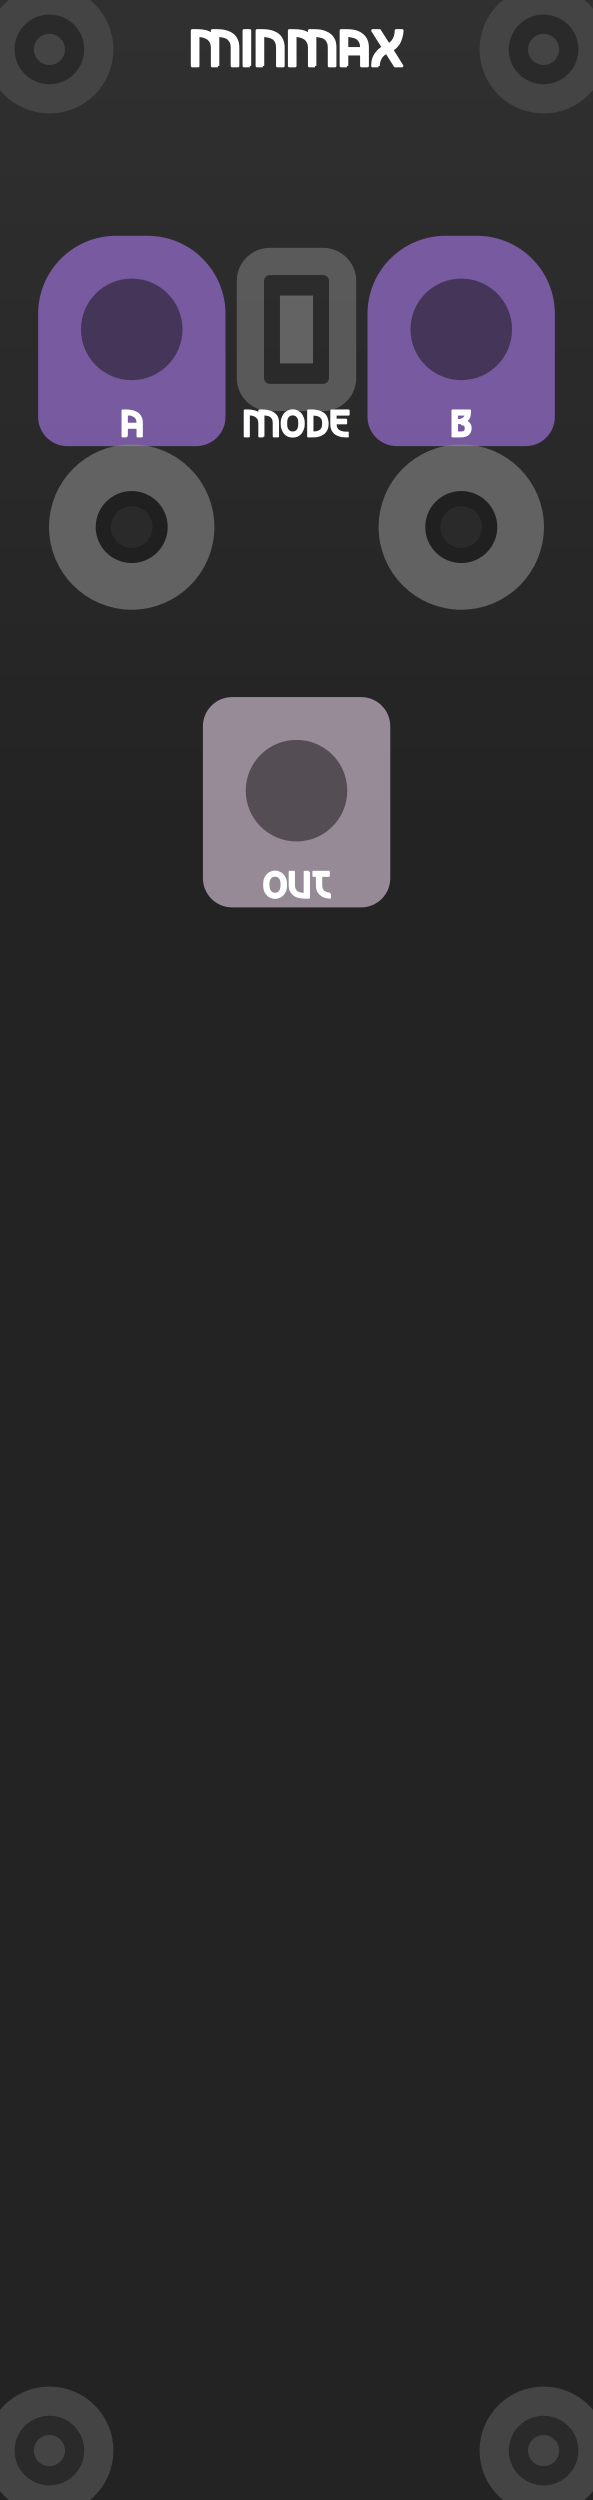
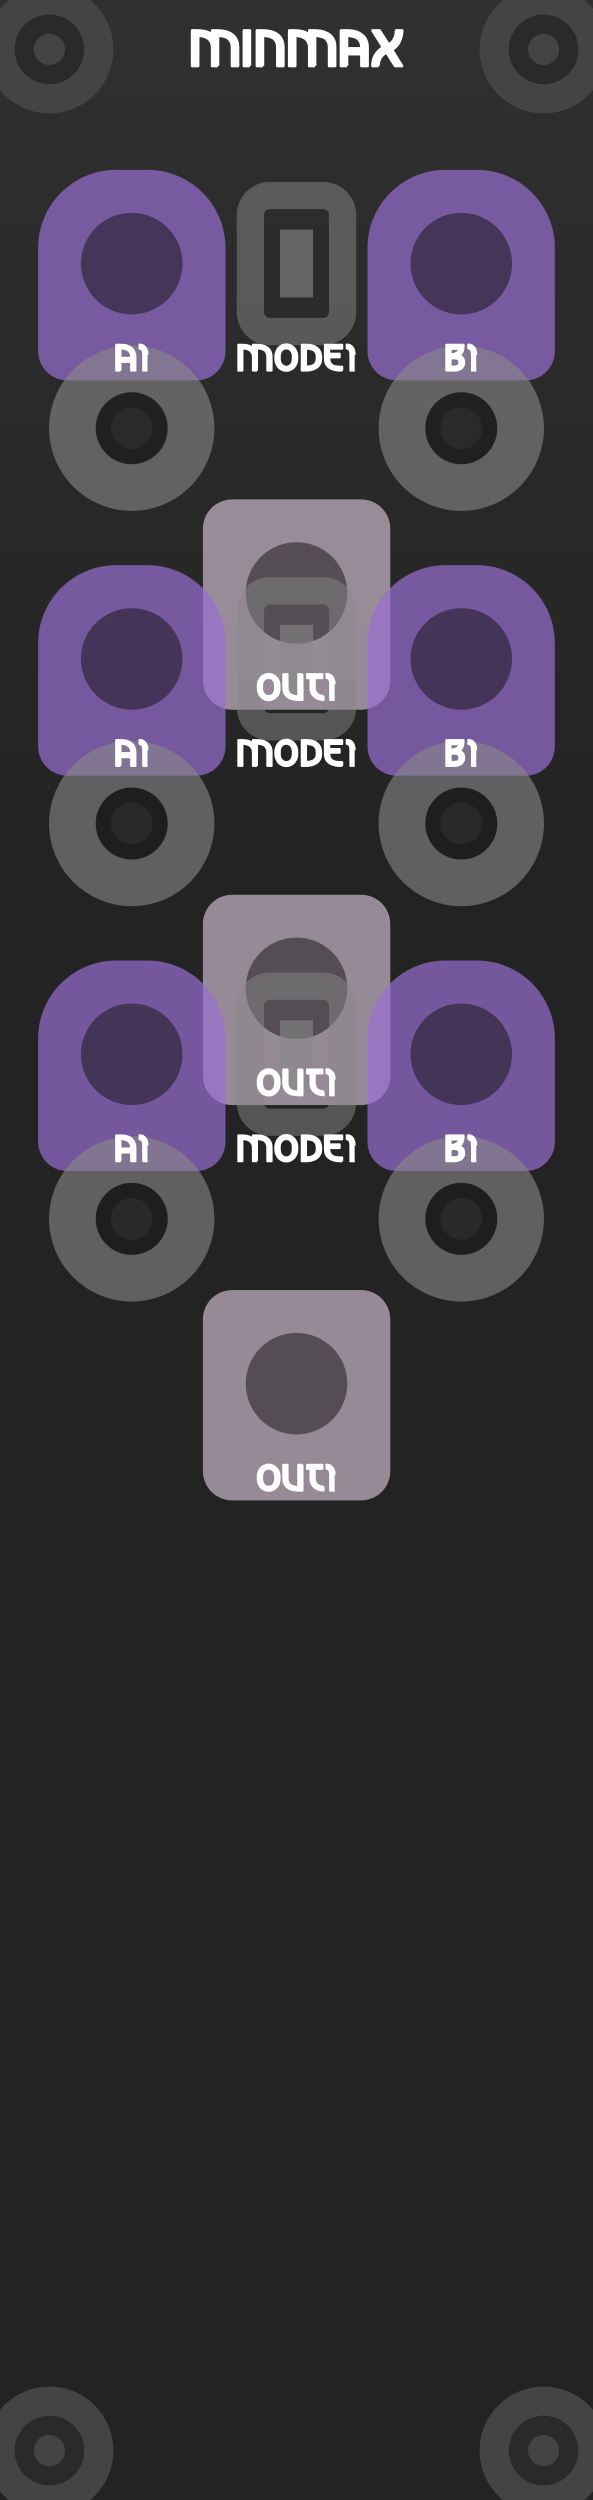
<svg xmlns="http://www.w3.org/2000/svg" viewBox="0 0 30.48 128.5" width="30.48mm" height="128.5mm">
  <g id="layer-background">
    <rect x="0.3" y="0.3" width="29.88" height="127.9" fill="none" stroke="#333" stroke-width="1.5" />
    <rect x="0" y="0.000" width="30.48" height="1.295" fill="#303031" />
    <rect x="0" y="1.285" width="30.48" height="1.295" fill="#303031" />
    <rect x="0" y="2.570" width="30.48" height="1.295" fill="#2f2f30" />
    <rect x="0" y="3.855" width="30.48" height="1.295" fill="#2f2f30" />
    <rect x="0" y="5.140" width="30.48" height="1.295" fill="#2e2e2f" />
    <rect x="0" y="6.425" width="30.48" height="1.295" fill="#2e2e2f" />
    <rect x="0" y="7.710" width="30.48" height="1.295" fill="#2e2e2f" />
    <rect x="0" y="8.995" width="30.48" height="1.295" fill="#2d2d2e" />
    <rect x="0" y="10.280" width="30.48" height="1.295" fill="#2d2d2e" />
    <rect x="0" y="11.565" width="30.48" height="1.295" fill="#2c2c2d" />
    <rect x="0" y="12.850" width="30.48" height="1.295" fill="#2c2c2d" />
    <rect x="0" y="14.135" width="30.48" height="1.295" fill="#2c2c2d" />
    <rect x="0" y="15.420" width="30.48" height="1.295" fill="#2b2b2c" />
    <rect x="0" y="16.705" width="30.48" height="1.295" fill="#2b2b2c" />
    <rect x="0" y="17.990" width="30.48" height="1.295" fill="#2a2a2b" />
    <rect x="0" y="19.275" width="30.48" height="1.295" fill="#2a2a2b" />
    <rect x="0" y="20.560" width="30.48" height="1.295" fill="#2a2a2b" />
    <rect x="0" y="21.845" width="30.48" height="1.295" fill="#29292a" />
    <rect x="0" y="23.130" width="30.48" height="1.295" fill="#29292a" />
    <rect x="0" y="24.415" width="30.48" height="1.295" fill="#29292a" />
    <rect x="0" y="25.700" width="30.48" height="1.295" fill="#282829" />
    <rect x="0" y="26.985" width="30.48" height="1.295" fill="#282829" />
    <rect x="0" y="28.270" width="30.48" height="1.295" fill="#272728" />
    <rect x="0" y="29.555" width="30.48" height="1.295" fill="#272728" />
    <rect x="0" y="30.840" width="30.48" height="1.295" fill="#272728" />
    <rect x="0" y="32.125" width="30.48" height="1.295" fill="#262627" />
    <rect x="0" y="33.410" width="30.48" height="1.295" fill="#262627" />
    <rect x="0" y="34.695" width="30.48" height="1.295" fill="#252526" />
    <rect x="0" y="35.980" width="30.48" height="1.295" fill="#252526" />
    <rect x="0" y="37.265" width="30.48" height="1.295" fill="#252526" />
    <rect x="0" y="38.550" width="30.48" height="1.295" fill="#242425" />
    <rect x="0" y="39.835" width="30.48" height="1.295" fill="#242425" />
    <rect x="0" y="41.120" width="30.48" height="1.295" fill="#232324" />
    <rect x="0" y="42.405" width="30.48" height="1.295" fill="#232324" />
    <rect x="0" y="43.690" width="30.48" height="1.295" fill="#232324" />
    <rect x="0" y="44.975" width="30.48" height="1.295" fill="#232324" />
    <rect x="0" y="46.260" width="30.48" height="1.295" fill="#232324" />
    <rect x="0" y="47.545" width="30.48" height="1.295" fill="#232324" />
    <rect x="0" y="48.830" width="30.48" height="1.295" fill="#232324" />
    <rect x="0" y="50.115" width="30.48" height="1.295" fill="#232324" />
    <rect x="0" y="51.400" width="30.48" height="1.295" fill="#232324" />
    <rect x="0" y="52.685" width="30.48" height="1.295" fill="#232324" />
    <rect x="0" y="53.970" width="30.48" height="1.295" fill="#232324" />
    <rect x="0" y="55.255" width="30.48" height="1.295" fill="#232324" />
    <rect x="0" y="56.540" width="30.48" height="1.295" fill="#232324" />
    <rect x="0" y="57.825" width="30.48" height="1.295" fill="#232324" />
    <rect x="0" y="59.110" width="30.48" height="1.295" fill="#232324" />
    <rect x="0" y="60.395" width="30.48" height="1.295" fill="#232324" />
    <rect x="0" y="61.680" width="30.48" height="1.295" fill="#232324" />
    <rect x="0" y="62.965" width="30.48" height="1.295" fill="#232324" />
    <rect x="0" y="64.250" width="30.48" height="1.295" fill="#232324" />
    <rect x="0" y="65.535" width="30.48" height="1.295" fill="#232324" />
    <rect x="0" y="66.820" width="30.48" height="1.295" fill="#232324" />
    <rect x="0" y="68.105" width="30.48" height="1.295" fill="#232324" />
    <rect x="0" y="69.390" width="30.48" height="1.295" fill="#232324" />
    <rect x="0" y="70.675" width="30.48" height="1.295" fill="#232324" />
    <rect x="0" y="71.960" width="30.48" height="1.295" fill="#232324" />
    <rect x="0" y="73.245" width="30.48" height="1.295" fill="#232324" />
    <rect x="0" y="74.530" width="30.48" height="1.295" fill="#232324" />
    <rect x="0" y="75.815" width="30.48" height="1.295" fill="#232324" />
    <rect x="0" y="77.100" width="30.48" height="1.295" fill="#232324" />
    <rect x="0" y="78.385" width="30.48" height="1.295" fill="#232324" />
    <rect x="0" y="79.670" width="30.48" height="1.295" fill="#232324" />
    <rect x="0" y="80.955" width="30.48" height="1.295" fill="#232324" />
    <rect x="0" y="82.240" width="30.48" height="1.295" fill="#232324" />
    <rect x="0" y="83.525" width="30.48" height="1.295" fill="#232324" />
    <rect x="0" y="84.810" width="30.48" height="1.295" fill="#232324" />
    <rect x="0" y="86.095" width="30.48" height="1.295" fill="#232324" />
    <rect x="0" y="87.380" width="30.48" height="1.295" fill="#232324" />
    <rect x="0" y="88.665" width="30.48" height="1.295" fill="#232324" />
    <rect x="0" y="89.950" width="30.48" height="1.295" fill="#232324" />
    <rect x="0" y="91.235" width="30.48" height="1.295" fill="#232324" />
    <rect x="0" y="92.520" width="30.48" height="1.295" fill="#232324" />
    <rect x="0" y="93.805" width="30.48" height="1.295" fill="#232324" />
    <rect x="0" y="95.090" width="30.48" height="1.295" fill="#232324" />
    <rect x="0" y="96.375" width="30.48" height="1.295" fill="#232324" />
    <rect x="0" y="97.660" width="30.48" height="1.295" fill="#232324" />
    <rect x="0" y="98.945" width="30.48" height="1.295" fill="#232324" />
    <rect x="0" y="100.230" width="30.48" height="1.295" fill="#232324" />
    <rect x="0" y="101.515" width="30.48" height="1.295" fill="#232324" />
    <rect x="0" y="102.800" width="30.48" height="1.295" fill="#232324" />
    <rect x="0" y="104.085" width="30.48" height="1.295" fill="#232324" />
    <rect x="0" y="105.370" width="30.48" height="1.295" fill="#232324" />
    <rect x="0" y="106.655" width="30.48" height="1.295" fill="#232324" />
    <rect x="0" y="107.940" width="30.48" height="1.295" fill="#232324" />
    <rect x="0" y="109.225" width="30.48" height="1.295" fill="#232324" />
    <rect x="0" y="110.510" width="30.48" height="1.295" fill="#232324" />
    <rect x="0" y="111.795" width="30.48" height="1.295" fill="#232324" />
    <rect x="0" y="113.080" width="30.48" height="1.295" fill="#232324" />
    <rect x="0" y="114.365" width="30.48" height="1.295" fill="#232324" />
    <rect x="0" y="115.650" width="30.48" height="1.295" fill="#232324" />
    <rect x="0" y="116.935" width="30.48" height="1.295" fill="#232324" />
    <rect x="0" y="118.220" width="30.48" height="1.295" fill="#232324" />
    <rect x="0" y="119.505" width="30.48" height="1.295" fill="#232324" />
    <rect x="0" y="120.790" width="30.48" height="1.295" fill="#232324" />
    <rect x="0" y="122.075" width="30.48" height="1.295" fill="#232324" />
    <rect x="0" y="123.360" width="30.48" height="1.295" fill="#232324" />
    <rect x="0" y="124.645" width="30.48" height="1.295" fill="#232324" />
    <rect x="0" y="125.930" width="30.48" height="1.295" fill="#232324" />
    <rect x="0" y="127.215" width="30.48" height="1.295" fill="#232324" />
  </g>
  <g id="layer-outlines">
    <circle cx="2.54" cy="2.54" r="2.54" fill="#2a2a2a" stroke="#444" stroke-width="1.5" />
    <circle cx="2.54" cy="2.54" r="0.8" fill="#444" />
    <circle cx="2.54" cy="125.96" r="2.54" fill="#2a2a2a" stroke="#444" stroke-width="1.5" />
    <circle cx="2.54" cy="125.96" r="0.8" fill="#444" />
    <circle cx="27.94" cy="2.54" r="2.54" fill="#2a2a2a" stroke="#444" stroke-width="1.5" />
    <circle cx="27.94" cy="2.54" r="0.8" fill="#444" />
    <circle cx="27.94" cy="125.96" r="2.54" fill="#2a2a2a" stroke="#444" stroke-width="1.5" />
    <circle cx="27.94" cy="125.96" r="0.8" fill="#444" />
-     <path d="M3.46 22.93 A1.50 1.50 0 0 1 1.96 21.43 L1.96 16.13 A4.01 4.01 0 0 1 5.97 12.12 L7.57 12.12 A4.01 4.01 0 0 1 11.59 16.13 L11.59 21.43 A1.50 1.50 0 0 1 10.09 22.93 L3.46 22.93 Z" fill="#996dd2" opacity="0.7" />
-     <circle cx="6.77" cy="16.93" r="2.61" fill="#111" opacity="0.5" />
-     <circle cx="6.77" cy="27.09" r="3.05" fill="#1a1a1a" stroke="#888" stroke-width="2.40" opacity="0.6" />
-     <circle cx="6.77" cy="27.09" r="1.07" fill="#333" opacity="0.5" />
-     <rect x="12.87" y="13.44" width="4.74" height="6.99" rx="1" fill="none" stroke="#888" stroke-width="1.4" opacity="0.5" />
-     <line x1="15.24" y1="18.68" x2="15.24" y2="15.19" stroke="#888" stroke-width="1.7" opacity="0.6" />
-     <path d="M20.39 22.93 A1.50 1.50 0 0 1 18.89 21.43 L18.89 16.13 A4.01 4.01 0 0 1 22.91 12.12 L24.51 12.12 A4.01 4.01 0 0 1 28.52 16.13 L28.52 21.43 A1.50 1.50 0 0 1 27.02 22.93 L20.39 22.93 Z" fill="#996dd2" opacity="0.7" />
-     <circle cx="23.71" cy="16.93" r="2.61" fill="#111" opacity="0.5" />
-     <circle cx="23.71" cy="27.09" r="3.05" fill="#1a1a1a" stroke="#888" stroke-width="2.40" opacity="0.6" />
-     <circle cx="23.71" cy="27.09" r="1.07" fill="#333" opacity="0.5" />
-     <rect x="10.43" y="35.83" width="9.63" height="10.81" rx="1.5" fill="#c8b7c7" opacity="0.7" />
-     <circle cx="15.24" cy="40.64" r="2.61" fill="#111" opacity="0.5" />
+     <path d="M3.46 19.55 A1.50 1.50 0 0 1 1.96 18.05 L1.96 12.75 A4.01 4.01 0 0 1 5.97 8.73 L7.57 8.73 A4.01 4.01 0 0 1 11.59 12.75 L11.59 18.05 A1.50 1.50 0 0 1 10.09 19.55 L3.46 19.55 Z" fill="#996dd2" opacity="0.7" />
+     <circle cx="6.77" cy="13.55" r="2.61" fill="#111" opacity="0.5" />
+     <circle cx="6.77" cy="22.01" r="3.05" fill="#1a1a1a" stroke="#888" stroke-width="2.40" opacity="0.6" />
+     <circle cx="6.77" cy="22.01" r="1.07" fill="#333" opacity="0.5" />
+     <rect x="12.87" y="10.05" width="4.74" height="6.99" rx="1" fill="none" stroke="#888" stroke-width="1.4" opacity="0.5" />
+     <line x1="15.24" y1="15.29" x2="15.24" y2="11.80" stroke="#888" stroke-width="1.7" opacity="0.6" />
+     <path d="M20.39 19.55 A1.50 1.50 0 0 1 18.89 18.05 L18.89 12.75 A4.01 4.01 0 0 1 22.91 8.73 L24.51 8.73 A4.01 4.01 0 0 1 28.52 12.75 L28.52 18.05 A1.50 1.50 0 0 1 27.02 19.55 L20.39 19.55 Z" fill="#996dd2" opacity="0.7" />
+     <circle cx="23.71" cy="13.55" r="2.61" fill="#111" opacity="0.5" />
+     <circle cx="23.71" cy="22.01" r="3.05" fill="#1a1a1a" stroke="#888" stroke-width="2.40" opacity="0.6" />
+     <circle cx="23.71" cy="22.01" r="1.07" fill="#333" opacity="0.5" />
+     <rect x="10.43" y="25.67" width="9.63" height="10.81" rx="1.5" fill="#c8b7c7" opacity="0.7" />
+     <circle cx="15.24" cy="30.48" r="2.61" fill="#111" opacity="0.5" />
+     <path d="M3.46 39.87 A1.50 1.50 0 0 1 1.96 38.37 L1.96 33.07 A4.01 4.01 0 0 1 5.97 29.05 L7.57 29.05 A4.01 4.01 0 0 1 11.59 33.07 L11.59 38.37 A1.50 1.50 0 0 1 10.09 39.87 L3.46 39.87 Z" fill="#996dd2" opacity="0.7" />
+     <circle cx="6.77" cy="33.87" r="2.61" fill="#111" opacity="0.5" />
+     <circle cx="6.77" cy="42.33" r="3.05" fill="#1a1a1a" stroke="#888" stroke-width="2.40" opacity="0.6" />
+     <circle cx="6.77" cy="42.33" r="1.07" fill="#333" opacity="0.5" />
+     <rect x="12.87" y="30.37" width="4.74" height="6.99" rx="1" fill="none" stroke="#888" stroke-width="1.4" opacity="0.5" />
+     <line x1="15.24" y1="35.61" x2="15.24" y2="32.12" stroke="#888" stroke-width="1.7" opacity="0.6" />
+     <path d="M20.39 39.87 A1.50 1.50 0 0 1 18.89 38.37 L18.89 33.07 A4.01 4.01 0 0 1 22.91 29.05 L24.51 29.05 A4.01 4.01 0 0 1 28.52 33.07 L28.52 38.37 A1.50 1.50 0 0 1 27.02 39.87 L20.39 39.87 Z" fill="#996dd2" opacity="0.7" />
+     <circle cx="23.71" cy="33.87" r="2.61" fill="#111" opacity="0.5" />
+     <circle cx="23.71" cy="42.33" r="3.05" fill="#1a1a1a" stroke="#888" stroke-width="2.40" opacity="0.6" />
+     <circle cx="23.71" cy="42.33" r="1.07" fill="#333" opacity="0.5" />
+     <rect x="10.43" y="45.99" width="9.63" height="10.81" rx="1.5" fill="#c8b7c7" opacity="0.7" />
+     <circle cx="15.24" cy="50.80" r="2.61" fill="#111" opacity="0.5" />
+     <path d="M3.46 60.19 A1.50 1.50 0 0 1 1.96 58.69 L1.96 53.39 A4.01 4.01 0 0 1 5.97 49.37 L7.57 49.37 A4.01 4.01 0 0 1 11.59 53.39 L11.59 58.69 A1.50 1.50 0 0 1 10.09 60.19 L3.46 60.19 Z" fill="#996dd2" opacity="0.7" />
+     <circle cx="6.77" cy="54.19" r="2.61" fill="#111" opacity="0.5" />
+     <circle cx="6.77" cy="62.65" r="3.05" fill="#1a1a1a" stroke="#888" stroke-width="2.40" opacity="0.6" />
+     <circle cx="6.77" cy="62.65" r="1.07" fill="#333" opacity="0.5" />
+     <rect x="12.87" y="50.69" width="4.74" height="6.99" rx="1" fill="none" stroke="#888" stroke-width="1.4" opacity="0.5" />
+     <line x1="15.24" y1="55.93" x2="15.24" y2="52.44" stroke="#888" stroke-width="1.7" opacity="0.6" />
+     <path d="M20.39 60.19 A1.50 1.50 0 0 1 18.89 58.69 L18.89 53.39 A4.01 4.01 0 0 1 22.91 49.37 L24.51 49.37 A4.01 4.01 0 0 1 28.52 53.39 L28.52 58.69 A1.50 1.50 0 0 1 27.02 60.19 L20.39 60.19 Z" fill="#996dd2" opacity="0.7" />
+     <circle cx="23.71" cy="54.19" r="2.61" fill="#111" opacity="0.5" />
+     <circle cx="23.71" cy="62.65" r="3.05" fill="#1a1a1a" stroke="#888" stroke-width="2.40" opacity="0.6" />
+     <circle cx="23.71" cy="62.65" r="1.07" fill="#333" opacity="0.5" />
+     <rect x="10.43" y="66.31" width="9.63" height="10.81" rx="1.5" fill="#c8b7c7" opacity="0.7" />
+     <circle cx="15.24" cy="71.12" r="2.61" fill="#111" opacity="0.5" />
  </g>
  <g id="layer-text">
    <path d="M11.20 3.39L10.91 3.39L10.91 2.46Q10.91 2.27 10.84 2.15Q10.78 2.03 10.67 1.96Q10.56 1.89 10.43 1.86Q10.30 1.83 10.18 1.83L10.18 3.39L9.88 3.39L9.88 1.57L10.13 1.57Q10.33 1.57 10.54 1.61Q10.75 1.66 10.91 1.79L10.91 1.57L11.16 1.57Q11.30 1.57 11.45 1.59Q11.60 1.61 11.74 1.67Q11.88 1.72 11.99 1.82Q12.10 1.92 12.16 2.07Q12.23 2.22 12.23 2.44L12.23 3.39L11.93 3.39L11.93 2.44Q11.93 2.25 11.86 2.13Q11.79 2.01 11.69 1.94Q11.58 1.88 11.45 1.86Q11.32 1.83 11.20 1.83L11.20 3.39M12.84 3.39L12.54 3.39L12.54 1.57L12.84 1.57L12.84 3.39M13.51 3.39L13.21 3.39L13.21 1.57L13.49 1.57Q13.63 1.57 13.78 1.59Q13.93 1.61 14.07 1.67Q14.21 1.72 14.32 1.82Q14.43 1.92 14.49 2.07Q14.56 2.22 14.56 2.44L14.56 3.39L14.26 3.39L14.26 2.44Q14.26 2.25 14.19 2.12Q14.12 2 14.01 1.94Q13.90 1.88 13.77 1.86Q13.64 1.83 13.51 1.83L13.51 3.39M16.19 3.39L15.90 3.39L15.90 2.46Q15.90 2.27 15.83 2.15Q15.77 2.03 15.66 1.96Q15.55 1.89 15.42 1.86Q15.29 1.83 15.17 1.83L15.17 3.39L14.87 3.39L14.87 1.57L15.12 1.57Q15.32 1.57 15.53 1.61Q15.74 1.66 15.90 1.79L15.90 1.57L16.15 1.57Q16.30 1.57 16.45 1.59Q16.59 1.61 16.73 1.67Q16.87 1.72 16.98 1.82Q17.09 1.92 17.16 2.07Q17.22 2.22 17.22 2.44L17.22 3.39L16.92 3.39L16.92 2.44Q16.92 2.25 16.85 2.13Q16.79 2.01 16.68 1.94Q16.57 1.88 16.44 1.86Q16.32 1.83 16.19 1.83L16.19 3.39M17.83 3.39L17.53 3.39L17.53 1.57L17.83 1.57Q17.98 1.57 18.12 1.59Q18.27 1.61 18.41 1.67Q18.54 1.73 18.65 1.83Q18.76 1.93 18.82 2.07Q18.89 2.22 18.89 2.44L18.89 3.39L18.58 3.39L18.58 2.78L17.83 2.78L17.83 3.39M17.83 1.83L17.83 2.49L18.58 2.49L18.58 2.44Q18.58 2.25 18.51 2.13Q18.45 2.01 18.33 1.94Q18.22 1.88 18.09 1.86Q17.96 1.83 17.83 1.83M19.45 3.39L19.15 3.39Q19.15 3.15 19.22 2.97Q19.30 2.78 19.43 2.65Q19.55 2.51 19.70 2.44L19.15 1.57L19.51 1.57L19.97 2.29Q20.09 2.24 20.17 2.14Q20.26 2.03 20.31 1.89Q20.36 1.74 20.36 1.57L20.67 1.57Q20.66 1.80 20.59 1.99Q20.53 2.19 20.41 2.33Q20.29 2.48 20.14 2.55L20.66 3.39L20.31 3.39L19.87 2.69Q19.76 2.74 19.66 2.84Q19.56 2.94 19.51 3.08Q19.45 3.21 19.45 3.39" fill="#ffffff" stroke="#ffffff" stroke-width="0.143" stroke-linejoin="round" />
-     <path d="M6.52 22.43L6.30 22.43L6.30 21.10L6.52 21.10Q6.62 21.10 6.73 21.12Q6.84 21.14 6.94 21.18Q7.04 21.22 7.12 21.29Q7.20 21.37 7.24 21.47Q7.29 21.58 7.29 21.74L7.29 22.43L7.07 22.43L7.07 21.99L6.52 21.99L6.52 22.43M6.52 21.30L6.52 21.78L7.07 21.78L7.07 21.74Q7.07 21.60 7.02 21.51Q6.97 21.42 6.88 21.38Q6.80 21.33 6.71 21.31Q6.61 21.30 6.52 21.30" fill="#ffffff" stroke="#ffffff" stroke-width="0.104" stroke-linejoin="round" />
-     <path d="M13.54 22.43L13.33 22.43L13.33 21.76Q13.33 21.62 13.28 21.53Q13.23 21.44 13.15 21.39Q13.07 21.34 12.98 21.32Q12.88 21.30 12.79 21.30L12.79 22.43L12.58 22.43L12.58 21.10L12.76 21.10Q12.90 21.10 13.06 21.14Q13.21 21.17 13.33 21.27L13.33 21.10L13.51 21.10Q13.62 21.10 13.73 21.12Q13.83 21.14 13.94 21.18Q14.04 21.22 14.12 21.29Q14.20 21.36 14.25 21.47Q14.29 21.58 14.29 21.74L14.29 22.43L14.07 22.43L14.07 21.74Q14.07 21.60 14.02 21.51Q13.98 21.43 13.90 21.38Q13.82 21.33 13.72 21.32Q13.63 21.30 13.54 21.30L13.54 22.43M15.05 22.44Q14.93 22.44 14.82 22.40Q14.72 22.35 14.64 22.27Q14.57 22.18 14.53 22.07Q14.48 21.96 14.48 21.83L14.48 21.70Q14.48 21.58 14.53 21.47Q14.57 21.36 14.64 21.27Q14.72 21.19 14.82 21.14Q14.93 21.09 15.05 21.09Q15.16 21.09 15.27 21.14Q15.37 21.19 15.45 21.27Q15.52 21.36 15.56 21.47Q15.61 21.58 15.61 21.70L15.61 21.83Q15.61 21.96 15.56 22.07Q15.52 22.18 15.45 22.27Q15.37 22.35 15.27 22.40Q15.16 22.44 15.05 22.44M15.05 22.23Q15.15 22.23 15.23 22.18Q15.30 22.13 15.34 22.04Q15.38 21.95 15.38 21.83L15.38 21.70Q15.38 21.52 15.29 21.41Q15.20 21.30 15.05 21.30Q14.89 21.30 14.80 21.41Q14.71 21.52 14.71 21.70L14.71 21.83Q14.71 21.95 14.75 22.04Q14.79 22.13 14.87 22.18Q14.94 22.23 15.05 22.23M16.06 22.43L15.84 22.43L15.84 21.10L16.06 21.10Q16.16 21.10 16.27 21.12Q16.38 21.14 16.48 21.18Q16.58 21.22 16.66 21.29Q16.74 21.36 16.78 21.47Q16.83 21.58 16.84 21.74L16.84 21.80Q16.84 21.95 16.79 22.06Q16.74 22.17 16.66 22.25Q16.58 22.32 16.48 22.36Q16.38 22.40 16.27 22.42Q16.16 22.43 16.06 22.43M16.06 21.31L16.06 22.23Q16.15 22.23 16.25 22.22Q16.34 22.20 16.43 22.16Q16.51 22.11 16.56 22.03Q16.61 21.94 16.61 21.79L16.61 21.74Q16.61 21.60 16.56 21.51Q16.51 21.42 16.43 21.38Q16.34 21.34 16.25 21.32Q16.15 21.31 16.06 21.31M17.92 22.43L17.81 22.43Q17.70 22.43 17.59 22.42Q17.48 22.40 17.38 22.36Q17.28 22.32 17.20 22.25Q17.12 22.17 17.07 22.06Q17.03 21.95 17.03 21.80L17.03 21.10L17.92 21.10L17.92 21.31L17.25 21.31L17.25 21.57L17.79 21.57L17.79 21.76L17.25 21.76Q17.25 21.91 17.29 22.01Q17.34 22.10 17.42 22.15Q17.49 22.20 17.60 22.22Q17.70 22.24 17.81 22.24L17.92 22.24" fill="#ffffff" stroke="#ffffff" stroke-width="0.104" stroke-linejoin="round" />
-     <path d="M23.70 22.43L23.26 22.43L23.26 21.10L24.16 21.10Q24.16 21.23 24.14 21.34Q24.13 21.45 24.07 21.53Q24.02 21.61 23.91 21.64Q24 21.67 24.06 21.72Q24.12 21.76 24.15 21.83Q24.19 21.90 24.19 22.01Q24.19 22.15 24.12 22.25Q24.06 22.34 23.94 22.39Q23.83 22.43 23.70 22.43M23.49 21.31L23.49 21.60Q23.55 21.60 23.63 21.59Q23.71 21.57 23.77 21.54Q23.84 21.51 23.88 21.45Q23.93 21.40 23.93 21.31L23.49 21.31M23.49 21.80L23.49 22.23L23.70 22.23Q23.82 22.23 23.88 22.18Q23.94 22.13 23.94 22.02Q23.94 21.91 23.88 21.85Q23.82 21.80 23.70 21.80" fill="#ffffff" stroke="#ffffff" stroke-width="0.104" stroke-linejoin="round" />
-     <path d="M14.14 46.15Q14.02 46.15 13.92 46.10Q13.81 46.06 13.74 45.97Q13.66 45.89 13.62 45.78Q13.58 45.66 13.58 45.54L13.58 45.41Q13.58 45.29 13.62 45.17Q13.66 45.06 13.74 44.98Q13.81 44.89 13.92 44.85Q14.02 44.80 14.14 44.80Q14.26 44.80 14.36 44.85Q14.46 44.89 14.54 44.98Q14.61 45.06 14.66 45.17Q14.70 45.29 14.70 45.41L14.70 45.54Q14.70 45.66 14.66 45.78Q14.61 45.89 14.54 45.97Q14.46 46.06 14.36 46.10Q14.26 46.15 14.14 46.15M14.14 45.94Q14.24 45.94 14.32 45.89Q14.39 45.83 14.43 45.74Q14.47 45.65 14.47 45.54L14.47 45.41Q14.47 45.23 14.38 45.12Q14.30 45.01 14.14 45.01Q13.98 45.01 13.89 45.12Q13.80 45.23 13.80 45.41L13.80 45.54Q13.80 45.65 13.84 45.74Q13.88 45.83 13.96 45.89Q14.03 45.94 14.14 45.94M15.88 44.81L15.88 46.14L15.67 46.14Q15.57 46.14 15.46 46.12Q15.35 46.11 15.25 46.07Q15.15 46.03 15.07 45.95Q14.99 45.88 14.94 45.77Q14.89 45.66 14.89 45.50L14.89 44.81L15.11 44.81L15.11 45.50Q15.11 45.64 15.16 45.73Q15.21 45.82 15.29 45.87Q15.37 45.91 15.47 45.93Q15.57 45.95 15.66 45.95L15.66 44.81L15.88 44.81M16.96 45.93L16.96 46.14Q16.84 46.13 16.72 46.10Q16.60 46.07 16.51 45.99Q16.41 45.92 16.35 45.80Q16.29 45.68 16.29 45.51L16.29 45.02L16.11 45.02L16.11 44.81L16.90 44.81L16.90 45.02L16.51 45.02L16.51 45.51Q16.51 45.63 16.55 45.71Q16.59 45.79 16.65 45.84Q16.72 45.88 16.80 45.91Q16.88 45.93 16.96 45.93" fill="#ffffff" stroke="#ffffff" stroke-width="0.104" stroke-linejoin="round" />
+     <path d="M6.19 19.05L5.97 19.05L5.97 17.72L6.19 17.72Q6.29 17.72 6.40 17.73Q6.51 17.75 6.61 17.79Q6.71 17.83 6.79 17.91Q6.87 17.98 6.91 18.09Q6.96 18.20 6.96 18.35L6.96 19.05L6.74 19.05L6.74 18.60L6.19 18.60L6.19 19.05M6.19 17.91L6.19 18.39L6.74 18.39L6.74 18.36Q6.74 18.21 6.69 18.13Q6.64 18.04 6.55 17.99Q6.47 17.94 6.38 17.93Q6.28 17.91 6.19 17.91M7.58 19.05L7.36 19.05L7.36 18.24Q7.36 18.13 7.34 18.06Q7.32 18 7.29 17.97Q7.25 17.94 7.22 17.93Q7.19 17.92 7.17 17.91L7.17 17.71Q7.23 17.71 7.30 17.73Q7.37 17.75 7.43 17.81Q7.50 17.87 7.54 17.98Q7.58 18.08 7.58 18.24" fill="#ffffff" stroke="#ffffff" stroke-width="0.104" stroke-linejoin="round" />
+     <path d="M13.21 19.05L13 19.05L13 18.37Q13 18.23 12.95 18.14Q12.90 18.05 12.82 18Q12.74 17.95 12.65 17.93Q12.56 17.91 12.46 17.91L12.46 19.05L12.25 19.05L12.25 17.72L12.43 17.72Q12.57 17.72 12.73 17.75Q12.88 17.79 13 17.88L13 17.72L13.18 17.72Q13.29 17.72 13.40 17.73Q13.51 17.75 13.61 17.79Q13.71 17.83 13.79 17.90Q13.87 17.98 13.92 18.09Q13.96 18.20 13.96 18.35L13.96 19.05L13.74 19.05L13.74 18.36Q13.74 18.21 13.69 18.13Q13.65 18.04 13.57 17.99Q13.49 17.95 13.40 17.93Q13.30 17.91 13.21 17.91L13.21 19.05M14.72 19.06Q14.60 19.06 14.49 19.01Q14.39 18.96 14.31 18.88Q14.24 18.79 14.20 18.68Q14.15 18.57 14.15 18.44L14.15 18.32Q14.15 18.19 14.20 18.08Q14.24 17.97 14.31 17.88Q14.39 17.80 14.49 17.75Q14.60 17.70 14.72 17.70Q14.84 17.70 14.94 17.75Q15.04 17.80 15.12 17.88Q15.19 17.97 15.24 18.08Q15.28 18.19 15.28 18.32L15.28 18.44Q15.28 18.57 15.24 18.68Q15.19 18.79 15.12 18.88Q15.04 18.96 14.94 19.01Q14.84 19.06 14.72 19.06M14.72 18.85Q14.82 18.85 14.90 18.79Q14.97 18.74 15.01 18.65Q15.05 18.56 15.05 18.44L15.05 18.32Q15.05 18.14 14.96 18.03Q14.87 17.91 14.72 17.91Q14.56 17.91 14.47 18.03Q14.38 18.14 14.38 18.32L14.38 18.44Q14.38 18.56 14.42 18.65Q14.46 18.74 14.54 18.79Q14.61 18.85 14.72 18.85M15.73 19.05L15.51 19.05L15.51 17.72L15.73 17.72Q15.83 17.72 15.94 17.73Q16.05 17.75 16.15 17.79Q16.25 17.83 16.33 17.90Q16.41 17.98 16.46 18.09Q16.50 18.20 16.51 18.35L16.51 18.41Q16.51 18.57 16.46 18.68Q16.41 18.79 16.33 18.86Q16.25 18.93 16.15 18.97Q16.05 19.01 15.94 19.03Q15.83 19.05 15.73 19.05M15.73 17.92L15.73 18.84Q15.82 18.84 15.92 18.83Q16.01 18.81 16.10 18.77Q16.18 18.73 16.23 18.64Q16.28 18.55 16.28 18.41L16.28 18.36Q16.28 18.21 16.23 18.12Q16.18 18.04 16.10 17.99Q16.01 17.95 15.92 17.94Q15.82 17.92 15.73 17.92M17.59 19.05L17.48 19.05Q17.37 19.05 17.26 19.03Q17.15 19.01 17.05 18.97Q16.95 18.93 16.87 18.86Q16.79 18.79 16.74 18.68Q16.70 18.57 16.70 18.41L16.70 17.72L17.59 17.72L17.59 17.92L16.92 17.92L16.92 18.18L17.46 18.18L17.46 18.37L16.92 18.37Q16.92 18.53 16.96 18.62Q17.01 18.72 17.09 18.77Q17.16 18.82 17.27 18.83Q17.37 18.85 17.48 18.85L17.59 18.85L17.59 19.05M18.23 19.05L18.01 19.05L18.01 18.24Q18.01 18.13 17.99 18.06Q17.97 18 17.94 17.97Q17.91 17.94 17.88 17.93Q17.85 17.92 17.82 17.91L17.82 17.71Q17.88 17.71 17.96 17.73Q18.03 17.75 18.09 17.81Q18.15 17.87 18.19 17.98Q18.23 18.08 18.23 18.24" fill="#ffffff" stroke="#ffffff" stroke-width="0.104" stroke-linejoin="round" />
+     <path d="M23.37 19.05L22.94 19.05L22.94 17.72L23.83 17.72Q23.83 17.84 23.81 17.95Q23.80 18.06 23.74 18.14Q23.69 18.22 23.59 18.26Q23.67 18.29 23.73 18.33Q23.79 18.38 23.82 18.44Q23.86 18.51 23.86 18.62Q23.86 18.77 23.79 18.86Q23.73 18.96 23.61 19Q23.50 19.05 23.37 19.05M23.16 17.93L23.16 18.22Q23.22 18.21 23.30 18.20Q23.38 18.18 23.44 18.15Q23.51 18.12 23.55 18.06Q23.60 18.01 23.60 17.93L23.16 17.93M23.16 18.42L23.16 18.84L23.37 18.84Q23.49 18.84 23.55 18.79Q23.61 18.74 23.61 18.63Q23.61 18.52 23.55 18.47Q23.49 18.42 23.37 18.42L23.16 18.42M24.48 19.05L24.26 19.05L24.26 18.24Q24.26 18.13 24.24 18.06Q24.22 18 24.19 17.97Q24.16 17.94 24.12 17.93Q24.09 17.92 24.07 17.91L24.07 17.71Q24.13 17.71 24.20 17.73Q24.27 17.75 24.33 17.81Q24.40 17.87 24.44 17.98Q24.48 18.08 24.48 18.24" fill="#ffffff" stroke="#ffffff" stroke-width="0.104" stroke-linejoin="round" />
+     <path d="M13.81 35.99Q13.69 35.99 13.59 35.94Q13.48 35.90 13.41 35.81Q13.33 35.73 13.29 35.62Q13.25 35.50 13.25 35.38L13.25 35.25Q13.25 35.13 13.29 35.01Q13.33 34.90 13.41 34.82Q13.48 34.73 13.59 34.69Q13.69 34.64 13.81 34.64Q13.93 34.64 14.03 34.69Q14.13 34.73 14.21 34.82Q14.29 34.90 14.33 35.01Q14.37 35.13 14.37 35.25L14.37 35.38Q14.37 35.50 14.33 35.62Q14.29 35.73 14.21 35.81Q14.13 35.90 14.03 35.94Q13.93 35.99 13.81 35.99M13.81 35.78Q13.91 35.78 13.99 35.73Q14.06 35.67 14.10 35.58Q14.14 35.49 14.14 35.38L14.14 35.25Q14.14 35.07 14.05 34.96Q13.97 34.85 13.81 34.85Q13.65 34.85 13.56 34.96Q13.47 35.07 13.47 35.25L13.47 35.38Q13.47 35.49 13.51 35.58Q13.55 35.67 13.63 35.73Q13.70 35.78 13.81 35.78M15.55 34.65L15.55 35.98L15.34 35.98Q15.24 35.98 15.13 35.96Q15.02 35.95 14.92 35.91Q14.82 35.87 14.74 35.79Q14.66 35.72 14.61 35.61Q14.56 35.50 14.56 35.34L14.56 34.65L14.78 34.65L14.78 35.34Q14.78 35.48 14.83 35.57Q14.88 35.66 14.96 35.71Q15.05 35.75 15.14 35.77Q15.24 35.79 15.33 35.79L15.33 34.65L15.55 34.65M16.63 35.77L16.63 35.98Q16.51 35.97 16.39 35.94Q16.27 35.91 16.18 35.83Q16.08 35.76 16.02 35.64Q15.96 35.52 15.96 35.35L15.96 34.86L15.78 34.86L15.78 34.65L16.57 34.65L16.57 34.86L16.18 34.86L16.18 35.35Q16.18 35.47 16.22 35.55Q16.26 35.63 16.32 35.68Q16.39 35.72 16.47 35.75Q16.55 35.77 16.63 35.77M17.20 35.98L16.97 35.98L16.97 35.17Q16.97 35.06 16.95 34.99Q16.93 34.93 16.90 34.90Q16.87 34.87 16.84 34.86Q16.81 34.85 16.78 34.85L16.78 34.64Q16.85 34.64 16.92 34.66Q16.99 34.69 17.05 34.75Q17.12 34.81 17.16 34.91Q17.20 35.01 17.20 35.17" fill="#ffffff" stroke="#ffffff" stroke-width="0.104" stroke-linejoin="round" />
+     <path d="M6.19 39.37L5.97 39.37L5.97 38.04L6.19 38.04Q6.29 38.04 6.40 38.05Q6.51 38.07 6.61 38.11Q6.71 38.15 6.79 38.23Q6.87 38.30 6.91 38.41Q6.96 38.52 6.96 38.67L6.96 39.37L6.74 39.37L6.74 38.92L6.19 38.92L6.19 39.37M6.19 38.23L6.19 38.71L6.74 38.71L6.74 38.68Q6.74 38.53 6.69 38.45Q6.64 38.36 6.55 38.31Q6.47 38.26 6.38 38.25Q6.28 38.23 6.19 38.23M7.58 39.37L7.36 39.37L7.36 38.56Q7.36 38.45 7.34 38.38Q7.32 38.32 7.29 38.29Q7.25 38.26 7.22 38.25Q7.19 38.24 7.17 38.23L7.17 38.03Q7.23 38.03 7.30 38.05Q7.37 38.07 7.43 38.13Q7.50 38.19 7.54 38.30Q7.58 38.40 7.58 38.56" fill="#ffffff" stroke="#ffffff" stroke-width="0.104" stroke-linejoin="round" />
+     <path d="M13.21 39.37L13 39.37L13 38.69Q13 38.55 12.95 38.46Q12.90 38.37 12.82 38.32Q12.74 38.27 12.65 38.25Q12.56 38.23 12.46 38.23L12.46 39.37L12.25 39.37L12.25 38.04L12.43 38.04Q12.57 38.04 12.73 38.07Q12.88 38.11 13 38.20L13 38.04L13.18 38.04Q13.29 38.04 13.40 38.05Q13.51 38.07 13.61 38.11Q13.71 38.15 13.79 38.22Q13.87 38.30 13.92 38.41Q13.96 38.52 13.96 38.67L13.96 39.37L13.74 39.37L13.74 38.68Q13.74 38.53 13.69 38.45Q13.65 38.36 13.57 38.31Q13.49 38.27 13.40 38.25Q13.30 38.23 13.21 38.23L13.21 39.37M14.72 39.38Q14.60 39.38 14.49 39.33Q14.39 39.28 14.31 39.20Q14.24 39.11 14.20 39Q14.15 38.89 14.15 38.76L14.15 38.64Q14.15 38.51 14.20 38.40Q14.24 38.29 14.31 38.20Q14.39 38.12 14.49 38.07Q14.60 38.02 14.72 38.02Q14.84 38.02 14.94 38.07Q15.04 38.12 15.12 38.20Q15.19 38.29 15.24 38.40Q15.28 38.51 15.28 38.64L15.28 38.76Q15.28 38.89 15.24 39Q15.19 39.11 15.12 39.20Q15.04 39.28 14.94 39.33Q14.84 39.38 14.72 39.38M14.72 39.17Q14.82 39.17 14.90 39.11Q14.97 39.06 15.01 38.97Q15.05 38.88 15.05 38.76L15.05 38.64Q15.05 38.46 14.96 38.35Q14.87 38.23 14.72 38.23Q14.56 38.23 14.47 38.35Q14.38 38.46 14.38 38.64L14.38 38.76Q14.38 38.88 14.42 38.97Q14.46 39.06 14.54 39.11Q14.61 39.17 14.72 39.17M15.73 39.37L15.51 39.37L15.51 38.04L15.73 38.04Q15.83 38.04 15.94 38.05Q16.05 38.07 16.15 38.11Q16.25 38.15 16.33 38.22Q16.41 38.30 16.46 38.41Q16.50 38.52 16.51 38.67L16.51 38.73Q16.51 38.89 16.46 39Q16.41 39.11 16.33 39.18Q16.25 39.25 16.15 39.29Q16.05 39.33 15.94 39.35Q15.83 39.37 15.73 39.37M15.73 38.24L15.73 39.16Q15.82 39.16 15.92 39.15Q16.01 39.13 16.10 39.09Q16.18 39.05 16.23 38.96Q16.28 38.87 16.28 38.73L16.28 38.68Q16.28 38.53 16.23 38.44Q16.18 38.36 16.10 38.31Q16.01 38.27 15.92 38.26Q15.82 38.24 15.73 38.24M17.59 39.37L17.48 39.37Q17.37 39.37 17.26 39.35Q17.15 39.33 17.05 39.29Q16.95 39.25 16.87 39.18Q16.79 39.11 16.74 39Q16.70 38.89 16.70 38.73L16.70 38.04L17.59 38.04L17.59 38.24L16.92 38.24L16.92 38.50L17.46 38.50L17.46 38.69L16.92 38.69Q16.92 38.85 16.96 38.94Q17.01 39.04 17.09 39.09Q17.16 39.14 17.27 39.15Q17.37 39.17 17.48 39.17L17.59 39.17L17.59 39.37M18.23 39.37L18.01 39.37L18.01 38.56Q18.01 38.45 17.99 38.38Q17.97 38.32 17.94 38.29Q17.91 38.26 17.88 38.25Q17.85 38.24 17.82 38.23L17.82 38.03Q17.88 38.03 17.96 38.05Q18.03 38.07 18.09 38.13Q18.15 38.19 18.19 38.30Q18.23 38.40 18.23 38.56" fill="#ffffff" stroke="#ffffff" stroke-width="0.104" stroke-linejoin="round" />
+     <path d="M23.37 39.37L22.94 39.37L22.94 38.04L23.83 38.04Q23.83 38.16 23.81 38.27Q23.80 38.38 23.74 38.46Q23.69 38.54 23.59 38.58Q23.67 38.61 23.73 38.65Q23.79 38.70 23.82 38.76Q23.86 38.83 23.86 38.94Q23.86 39.09 23.79 39.18Q23.73 39.28 23.61 39.32Q23.50 39.37 23.37 39.37M23.16 38.25L23.16 38.54Q23.22 38.53 23.30 38.52Q23.38 38.50 23.44 38.47Q23.51 38.44 23.55 38.38Q23.60 38.33 23.60 38.25L23.16 38.25M23.16 38.74L23.16 39.16L23.37 39.16Q23.49 39.16 23.55 39.11Q23.61 39.06 23.61 38.95Q23.61 38.84 23.55 38.79Q23.49 38.74 23.37 38.74L23.16 38.74M24.48 39.37L24.26 39.37L24.26 38.56Q24.26 38.45 24.24 38.38Q24.22 38.32 24.19 38.29Q24.16 38.26 24.12 38.25Q24.09 38.24 24.07 38.23L24.07 38.03Q24.13 38.03 24.20 38.05Q24.27 38.07 24.33 38.13Q24.40 38.19 24.44 38.30Q24.48 38.40 24.48 38.56" fill="#ffffff" stroke="#ffffff" stroke-width="0.104" stroke-linejoin="round" />
+     <path d="M13.81 56.31Q13.69 56.31 13.59 56.26Q13.48 56.22 13.41 56.13Q13.33 56.05 13.29 55.94Q13.25 55.82 13.25 55.70L13.25 55.57Q13.25 55.45 13.29 55.33Q13.33 55.22 13.41 55.14Q13.48 55.05 13.59 55.01Q13.69 54.96 13.81 54.96Q13.93 54.96 14.03 55.01Q14.13 55.05 14.21 55.14Q14.29 55.22 14.33 55.33Q14.37 55.45 14.37 55.57L14.37 55.70Q14.37 55.82 14.33 55.94Q14.29 56.05 14.21 56.13Q14.13 56.22 14.03 56.26Q13.93 56.31 13.81 56.31M13.81 56.10Q13.91 56.10 13.99 56.05Q14.06 55.99 14.10 55.90Q14.14 55.81 14.14 55.70L14.14 55.57Q14.14 55.39 14.05 55.28Q13.97 55.17 13.81 55.17Q13.65 55.17 13.56 55.28Q13.47 55.39 13.47 55.57L13.47 55.70Q13.47 55.81 13.51 55.90Q13.55 55.99 13.63 56.05Q13.70 56.10 13.81 56.10M15.55 54.97L15.55 56.30L15.34 56.30Q15.24 56.30 15.13 56.28Q15.02 56.27 14.92 56.23Q14.82 56.19 14.74 56.11Q14.66 56.04 14.61 55.93Q14.56 55.82 14.56 55.66L14.56 54.97L14.78 54.97L14.78 55.66Q14.78 55.80 14.83 55.89Q14.88 55.98 14.96 56.03Q15.05 56.07 15.14 56.09Q15.24 56.11 15.33 56.11L15.33 54.97L15.55 54.97M16.63 56.09L16.63 56.30Q16.51 56.29 16.39 56.26Q16.27 56.23 16.18 56.15Q16.08 56.08 16.02 55.96Q15.96 55.84 15.96 55.67L15.96 55.18L15.78 55.18L15.78 54.97L16.57 54.97L16.57 55.18L16.18 55.18L16.18 55.67Q16.18 55.79 16.22 55.87Q16.26 55.95 16.32 56Q16.39 56.04 16.47 56.07Q16.55 56.09 16.63 56.09M17.20 56.30L16.97 56.30L16.97 55.49Q16.97 55.38 16.95 55.31Q16.93 55.25 16.90 55.22Q16.87 55.19 16.84 55.18Q16.81 55.17 16.78 55.17L16.78 54.96Q16.85 54.96 16.92 54.98Q16.99 55.01 17.05 55.07Q17.12 55.13 17.16 55.23Q17.20 55.33 17.20 55.49" fill="#ffffff" stroke="#ffffff" stroke-width="0.104" stroke-linejoin="round" />
+     <path d="M6.19 59.69L5.97 59.69L5.97 58.36L6.19 58.36Q6.29 58.36 6.40 58.37Q6.51 58.39 6.61 58.43Q6.71 58.47 6.79 58.55Q6.87 58.62 6.91 58.73Q6.96 58.84 6.96 58.99L6.96 59.69L6.74 59.69L6.74 59.24L6.19 59.24L6.19 59.69M6.19 58.55L6.19 59.03L6.74 59.03L6.74 59Q6.74 58.85 6.69 58.77Q6.64 58.68 6.55 58.63Q6.47 58.58 6.38 58.57Q6.28 58.55 6.19 58.55M7.58 59.69L7.36 59.69L7.36 58.88Q7.36 58.77 7.34 58.70Q7.32 58.64 7.29 58.61Q7.25 58.58 7.22 58.57Q7.19 58.56 7.17 58.55L7.17 58.35Q7.23 58.35 7.30 58.37Q7.37 58.39 7.43 58.45Q7.50 58.51 7.54 58.62Q7.58 58.72 7.58 58.88" fill="#ffffff" stroke="#ffffff" stroke-width="0.104" stroke-linejoin="round" />
+     <path d="M13.21 59.69L13 59.69L13 59.01Q13 58.87 12.95 58.78Q12.90 58.69 12.82 58.64Q12.74 58.59 12.65 58.57Q12.56 58.55 12.46 58.55L12.46 59.69L12.25 59.69L12.25 58.36L12.43 58.36Q12.57 58.36 12.73 58.39Q12.88 58.43 13 58.52L13 58.36L13.18 58.36Q13.29 58.36 13.40 58.37Q13.51 58.39 13.61 58.43Q13.71 58.47 13.79 58.54Q13.87 58.62 13.92 58.73Q13.96 58.84 13.96 58.99L13.96 59.69L13.74 59.69L13.74 59Q13.74 58.85 13.69 58.77Q13.65 58.68 13.57 58.63Q13.49 58.59 13.40 58.57Q13.30 58.55 13.21 58.55L13.21 59.69M14.72 59.70Q14.60 59.70 14.49 59.65Q14.39 59.60 14.31 59.52Q14.24 59.43 14.20 59.32Q14.15 59.21 14.15 59.08L14.15 58.96Q14.15 58.83 14.20 58.72Q14.24 58.61 14.31 58.52Q14.39 58.44 14.49 58.39Q14.60 58.34 14.72 58.34Q14.84 58.34 14.94 58.39Q15.04 58.44 15.12 58.52Q15.19 58.61 15.24 58.72Q15.28 58.83 15.28 58.96L15.28 59.08Q15.28 59.21 15.24 59.32Q15.19 59.43 15.12 59.52Q15.04 59.60 14.94 59.65Q14.84 59.70 14.72 59.70M14.72 59.49Q14.82 59.49 14.90 59.43Q14.97 59.38 15.01 59.29Q15.05 59.20 15.05 59.08L15.05 58.96Q15.05 58.78 14.96 58.67Q14.87 58.55 14.72 58.55Q14.56 58.55 14.47 58.67Q14.38 58.78 14.38 58.96L14.38 59.08Q14.38 59.20 14.42 59.29Q14.46 59.38 14.54 59.43Q14.61 59.49 14.72 59.49M15.73 59.69L15.51 59.69L15.51 58.36L15.73 58.36Q15.83 58.36 15.94 58.37Q16.05 58.39 16.15 58.43Q16.25 58.47 16.33 58.54Q16.41 58.62 16.46 58.73Q16.50 58.84 16.51 58.99L16.51 59.05Q16.51 59.21 16.46 59.32Q16.41 59.43 16.33 59.50Q16.25 59.57 16.15 59.61Q16.05 59.65 15.94 59.67Q15.83 59.69 15.73 59.69M15.73 58.56L15.73 59.48Q15.82 59.48 15.92 59.47Q16.01 59.45 16.10 59.41Q16.18 59.37 16.23 59.28Q16.28 59.19 16.28 59.05L16.28 59Q16.28 58.85 16.23 58.76Q16.18 58.68 16.10 58.63Q16.01 58.59 15.92 58.58Q15.82 58.56 15.73 58.56M17.59 59.69L17.48 59.69Q17.37 59.69 17.26 59.67Q17.15 59.65 17.05 59.61Q16.95 59.57 16.87 59.50Q16.79 59.43 16.74 59.32Q16.70 59.21 16.70 59.05L16.70 58.36L17.59 58.36L17.59 58.56L16.92 58.56L16.92 58.82L17.46 58.82L17.46 59.01L16.92 59.01Q16.92 59.17 16.96 59.26Q17.01 59.36 17.09 59.41Q17.16 59.46 17.27 59.47Q17.37 59.49 17.48 59.49L17.59 59.49L17.59 59.69M18.23 59.69L18.01 59.69L18.01 58.88Q18.01 58.77 17.99 58.70Q17.97 58.64 17.94 58.61Q17.91 58.58 17.88 58.57Q17.85 58.56 17.82 58.55L17.82 58.35Q17.88 58.35 17.96 58.37Q18.03 58.39 18.09 58.45Q18.15 58.51 18.19 58.62Q18.23 58.72 18.23 58.88" fill="#ffffff" stroke="#ffffff" stroke-width="0.104" stroke-linejoin="round" />
+     <path d="M23.37 59.69L22.94 59.69L22.94 58.36L23.83 58.36Q23.83 58.48 23.81 58.59Q23.80 58.70 23.74 58.78Q23.69 58.86 23.59 58.90Q23.67 58.93 23.73 58.97Q23.79 59.02 23.82 59.08Q23.86 59.15 23.86 59.26Q23.86 59.41 23.79 59.50Q23.73 59.60 23.61 59.64Q23.50 59.69 23.37 59.69M23.16 58.57L23.16 58.86Q23.22 58.85 23.30 58.84Q23.38 58.82 23.44 58.79Q23.51 58.76 23.55 58.70Q23.60 58.65 23.60 58.57L23.16 58.57M23.16 59.06L23.16 59.48L23.37 59.48Q23.49 59.48 23.55 59.43Q23.61 59.38 23.61 59.27Q23.61 59.16 23.55 59.11Q23.49 59.06 23.37 59.06L23.16 59.06M24.48 59.69L24.26 59.69L24.26 58.88Q24.26 58.77 24.24 58.70Q24.22 58.64 24.19 58.61Q24.16 58.58 24.12 58.57Q24.09 58.56 24.07 58.55L24.07 58.35Q24.13 58.35 24.20 58.37Q24.27 58.39 24.33 58.45Q24.40 58.51 24.44 58.62Q24.48 58.72 24.48 58.88" fill="#ffffff" stroke="#ffffff" stroke-width="0.104" stroke-linejoin="round" />
+     <path d="M13.81 76.63Q13.69 76.63 13.59 76.58Q13.48 76.54 13.41 76.45Q13.33 76.37 13.29 76.26Q13.25 76.14 13.25 76.02L13.25 75.89Q13.25 75.76 13.29 75.65Q13.33 75.54 13.41 75.46Q13.48 75.37 13.59 75.33Q13.69 75.28 13.81 75.28Q13.93 75.28 14.03 75.33Q14.13 75.37 14.21 75.46Q14.29 75.54 14.33 75.65Q14.37 75.76 14.37 75.89L14.37 76.02Q14.37 76.14 14.33 76.26Q14.29 76.37 14.21 76.45Q14.13 76.54 14.03 76.58Q13.93 76.63 13.81 76.63M13.81 76.42Q13.91 76.42 13.99 76.37Q14.06 76.31 14.10 76.22Q14.14 76.13 14.14 76.02L14.14 75.89Q14.14 75.71 14.05 75.60Q13.97 75.49 13.81 75.49Q13.65 75.49 13.56 75.60Q13.47 75.71 13.47 75.89L13.47 76.02Q13.47 76.13 13.51 76.22Q13.55 76.31 13.63 76.37Q13.70 76.42 13.81 76.42M15.55 75.29L15.55 76.62L15.34 76.62Q15.24 76.62 15.13 76.60Q15.02 76.59 14.92 76.55Q14.82 76.51 14.74 76.43Q14.66 76.36 14.61 76.25Q14.56 76.14 14.56 75.98L14.56 75.29L14.78 75.29L14.78 75.98Q14.78 76.12 14.83 76.21Q14.88 76.30 14.96 76.35Q15.05 76.39 15.14 76.41Q15.24 76.43 15.33 76.43L15.33 75.29L15.55 75.29M16.63 76.41L16.63 76.62Q16.51 76.61 16.39 76.58Q16.27 76.55 16.18 76.47Q16.08 76.40 16.02 76.28Q15.96 76.16 15.96 75.99L15.96 75.50L15.78 75.50L15.78 75.29L16.57 75.29L16.57 75.50L16.18 75.50L16.18 75.99Q16.18 76.11 16.22 76.19Q16.26 76.27 16.32 76.32Q16.39 76.36 16.47 76.39Q16.55 76.41 16.63 76.41M17.20 76.62L16.97 76.62L16.97 75.81Q16.97 75.70 16.95 75.63Q16.93 75.57 16.90 75.54Q16.87 75.51 16.84 75.50Q16.81 75.49 16.78 75.49L16.78 75.28Q16.85 75.28 16.92 75.30Q16.99 75.33 17.05 75.39Q17.12 75.45 17.16 75.55Q17.20 75.65 17.20 75.81" fill="#ffffff" stroke="#ffffff" stroke-width="0.104" stroke-linejoin="round" />
  </g>
</svg>
